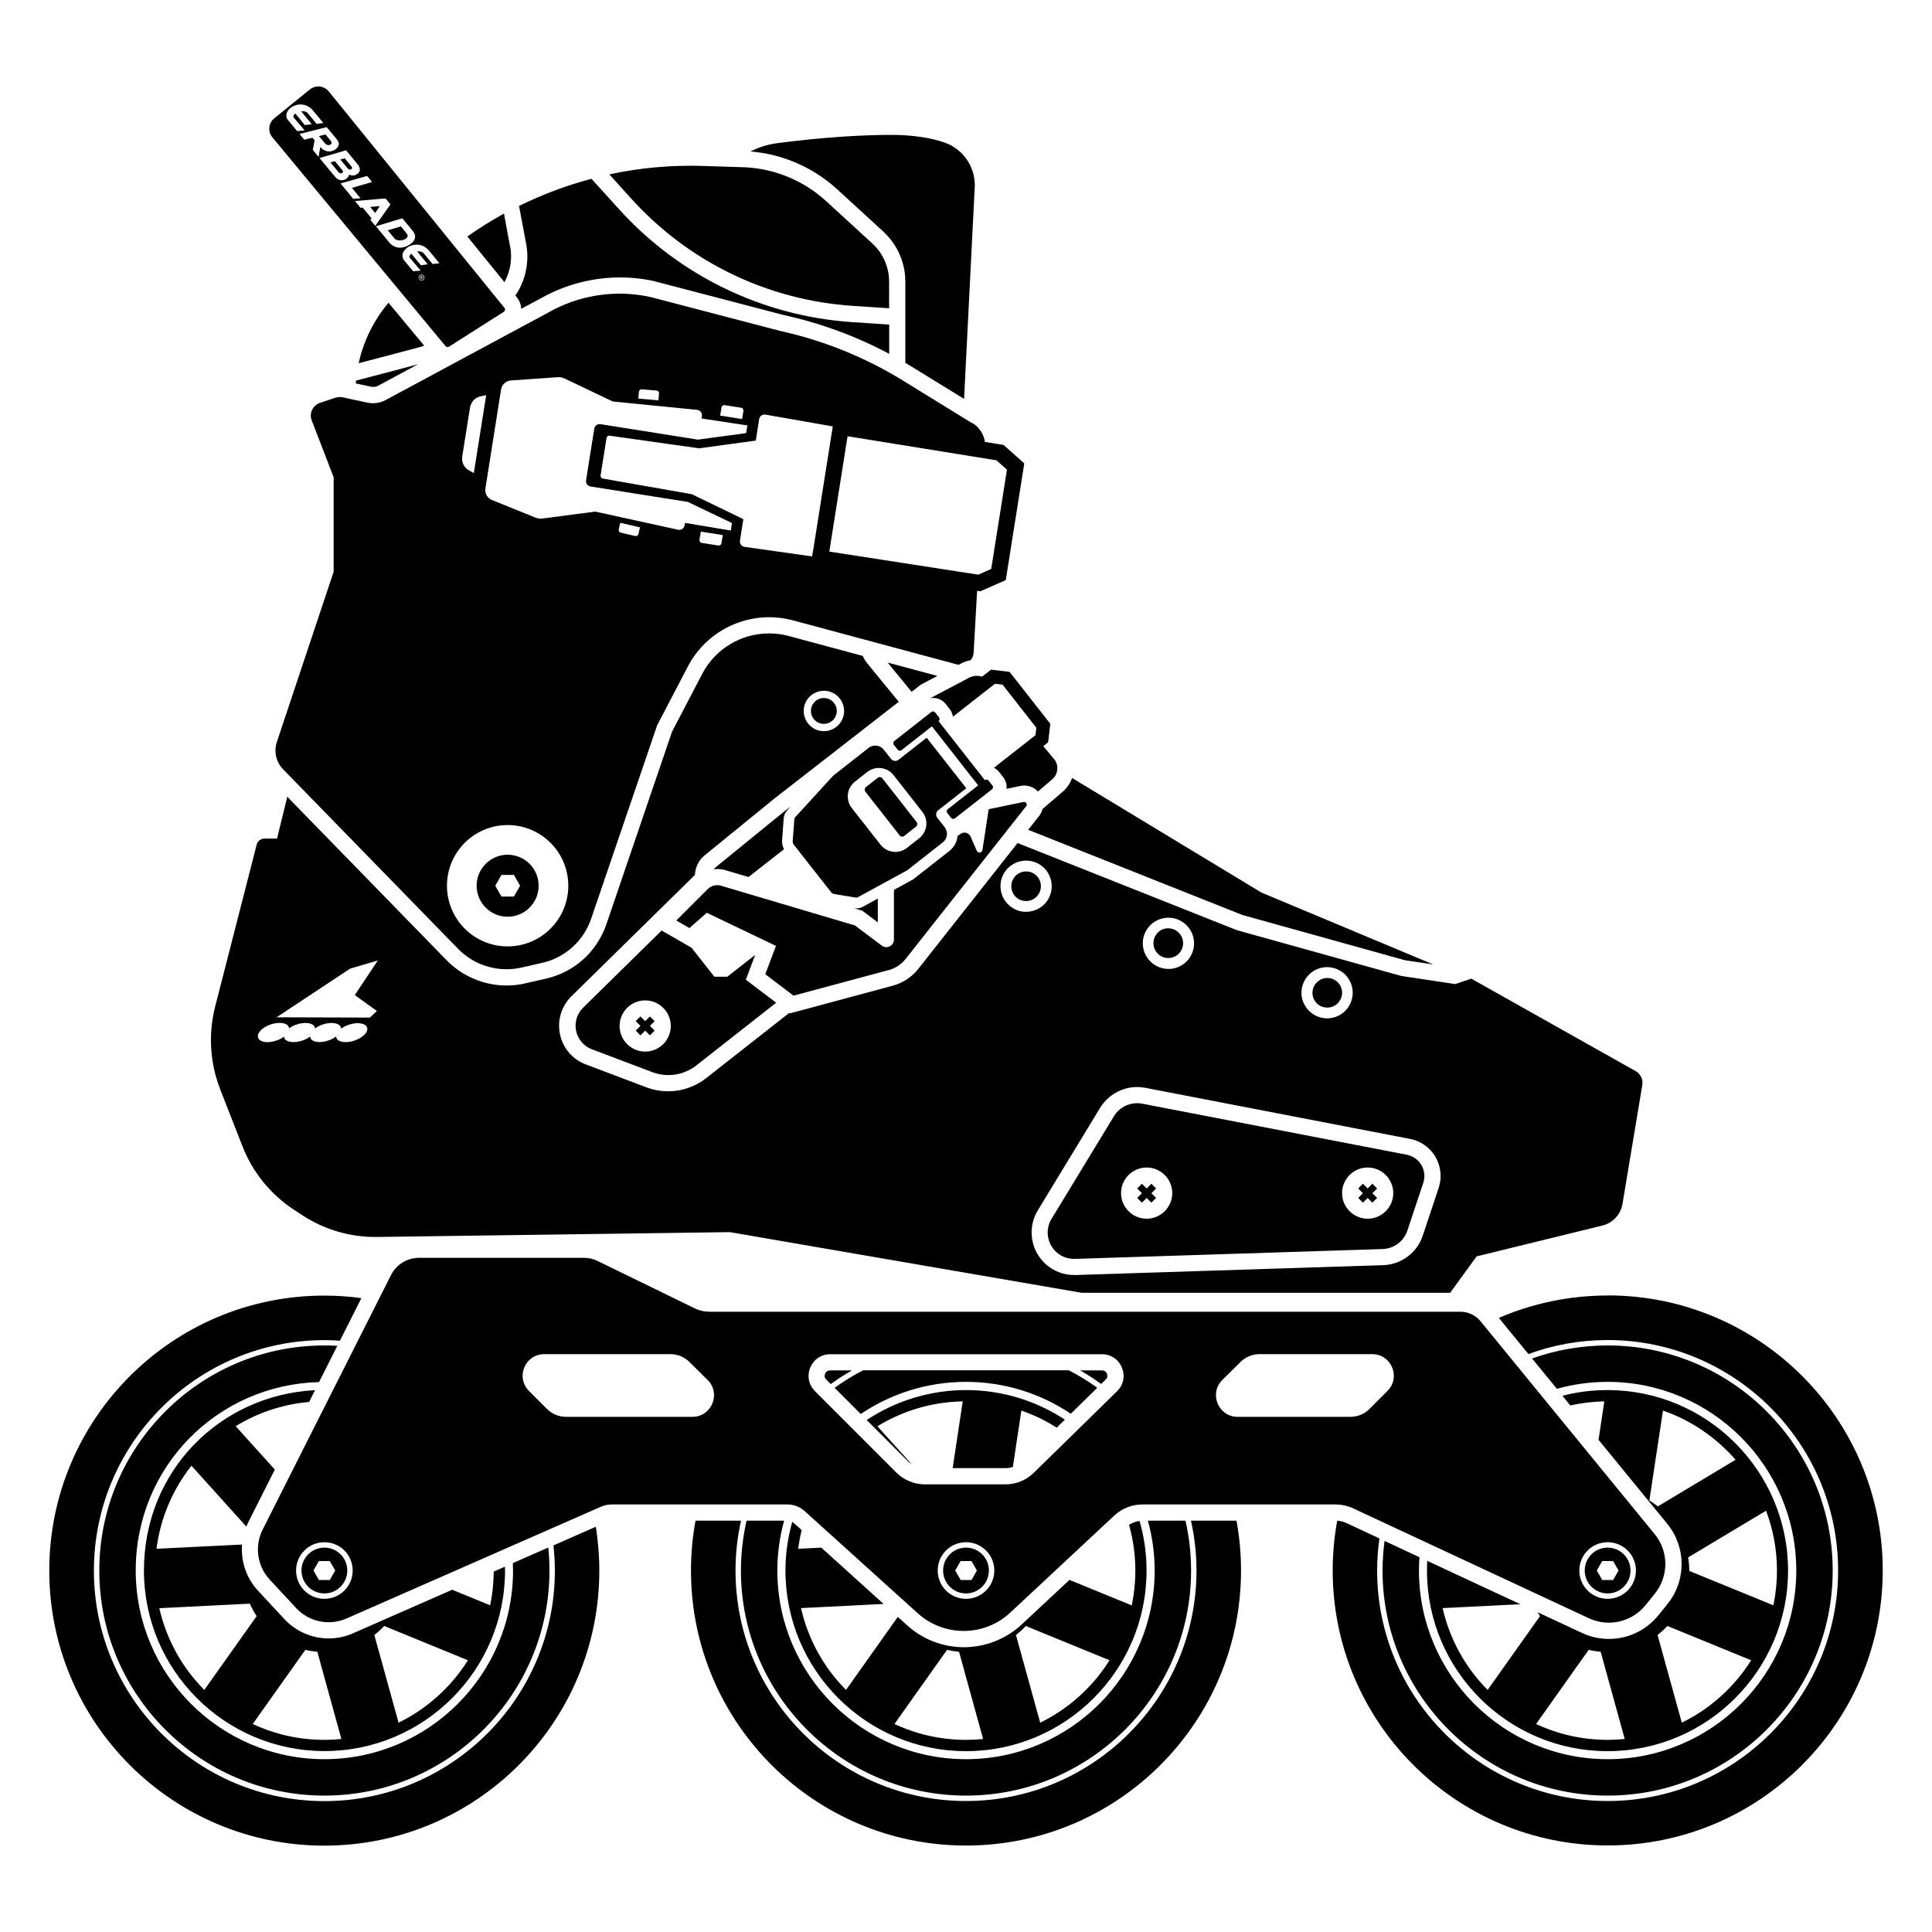
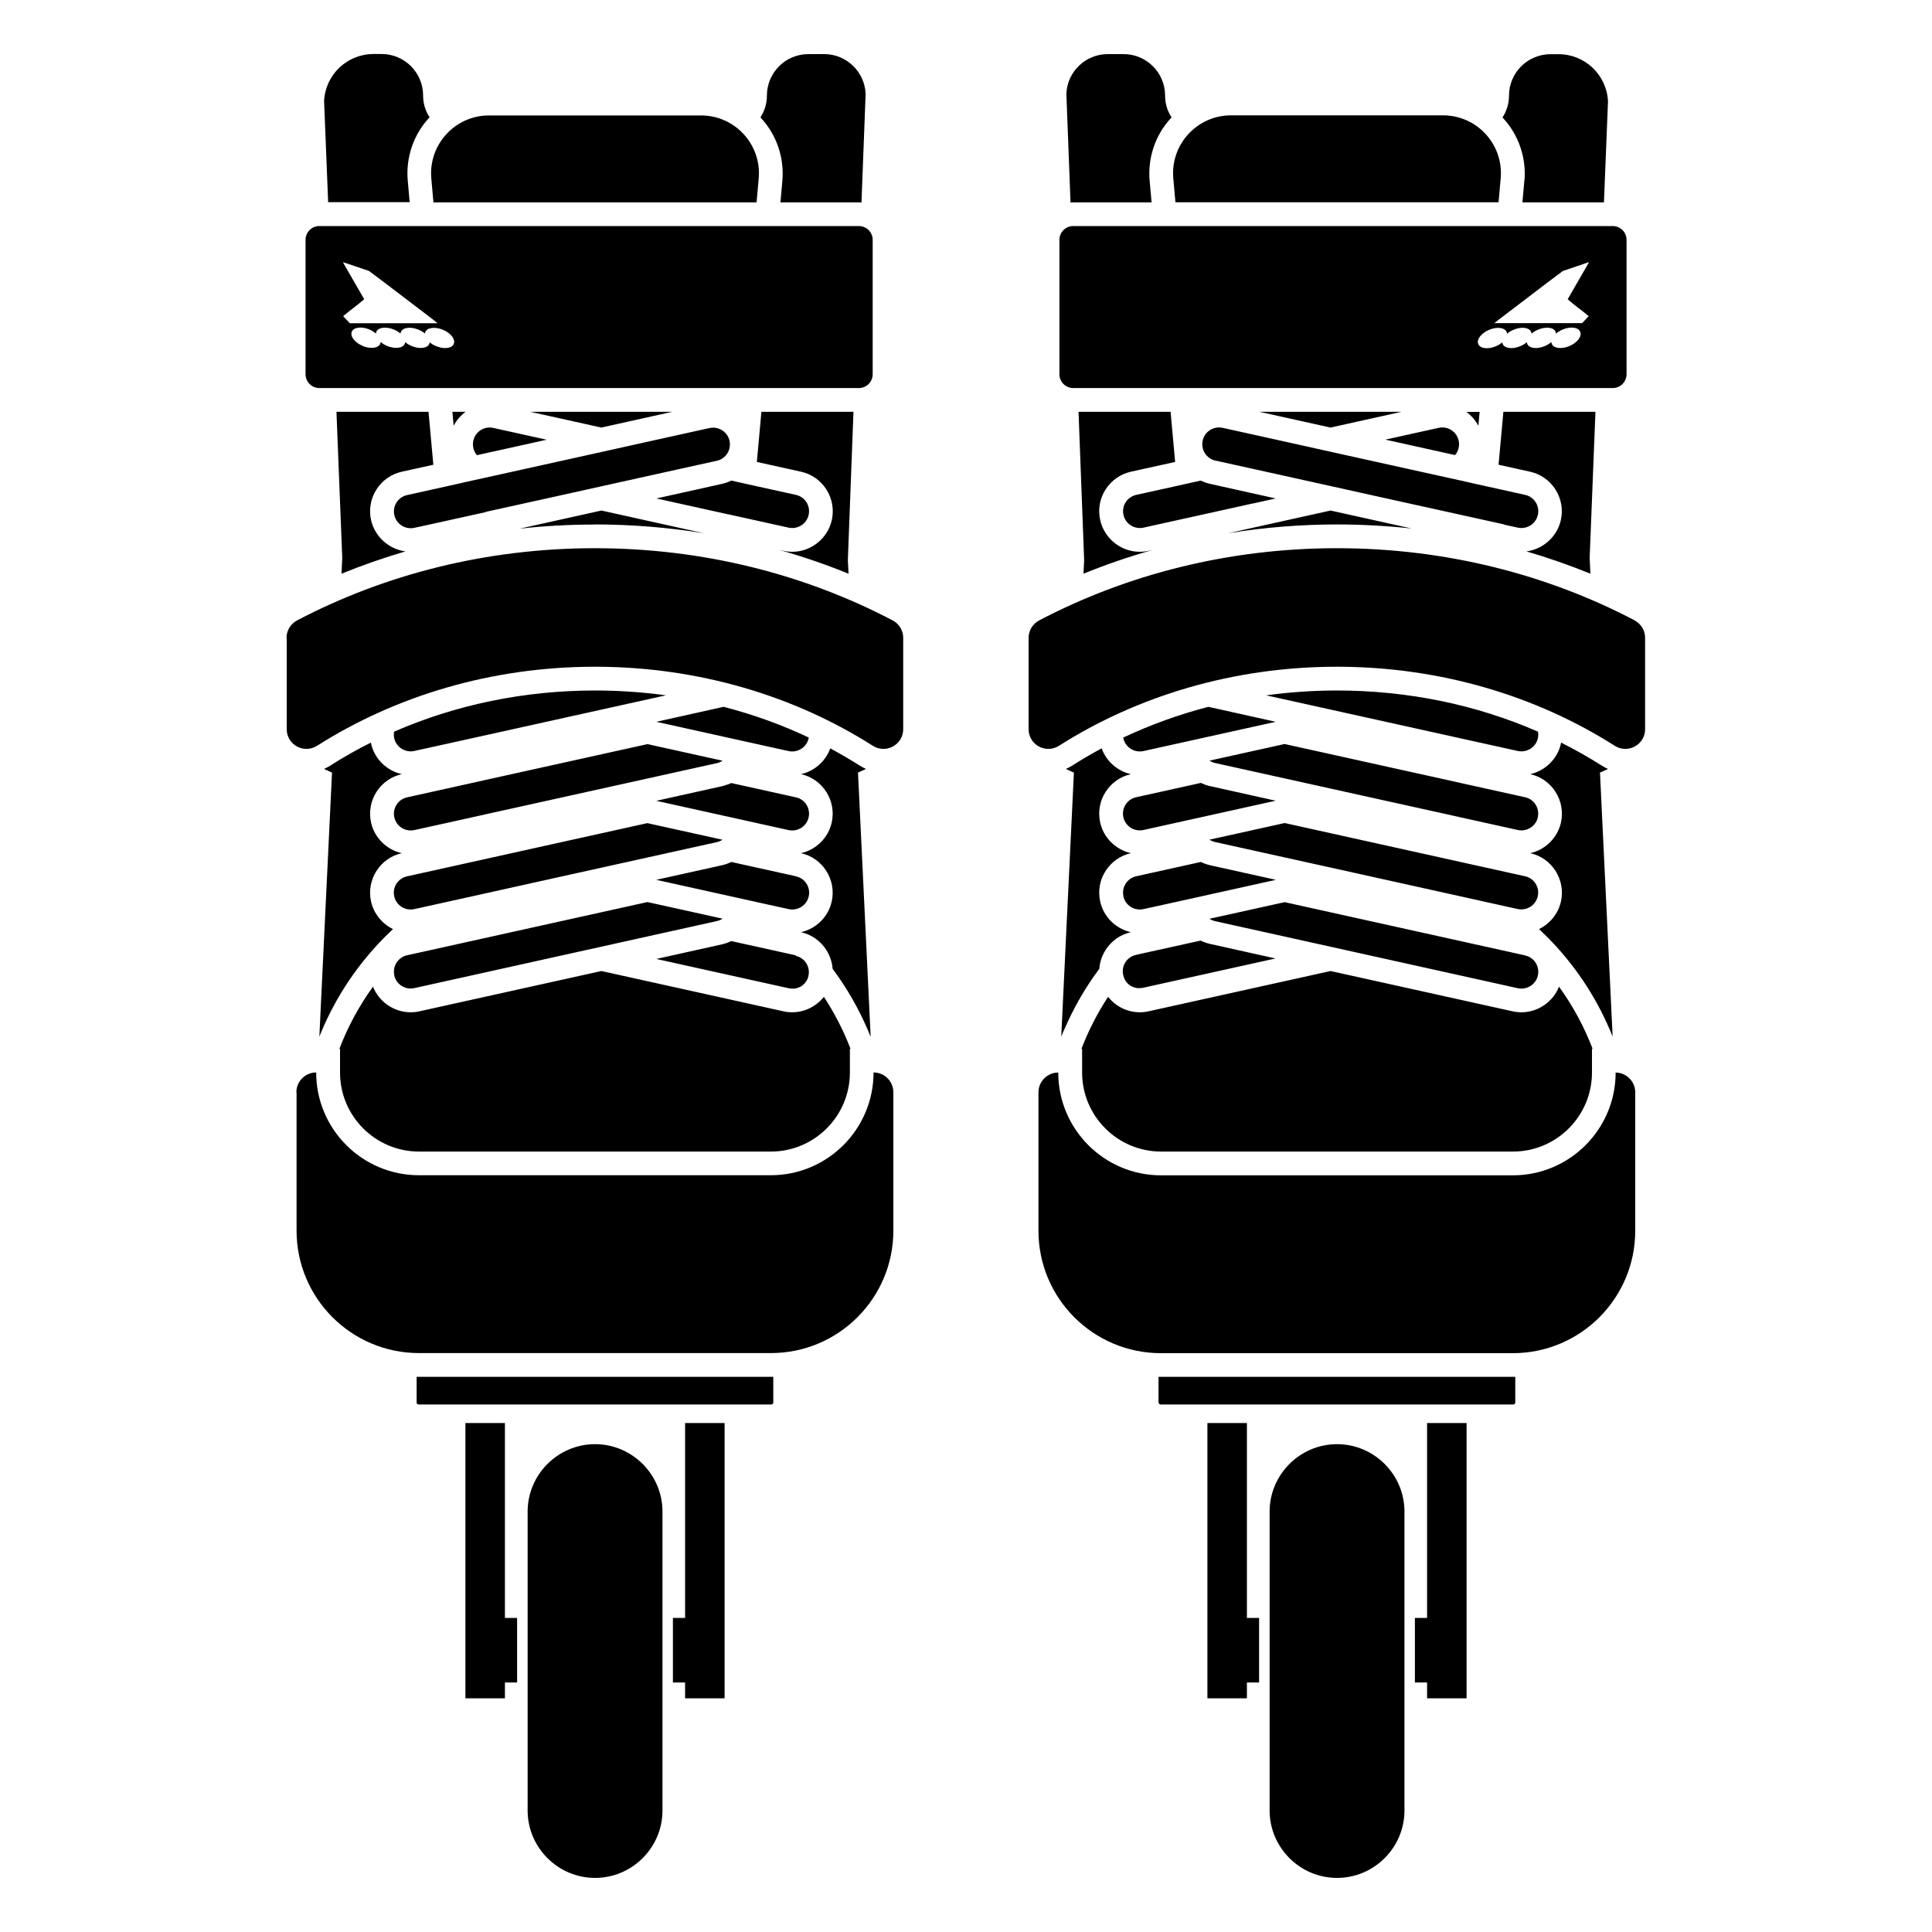
- <svg xmlns="http://www.w3.org/2000/svg" id="Capa_1" version="1.1" viewBox="0 0 200 200">
-   <path d="M81.17,157.42c-.45,1.65-.7,3.38-.7,5.16,0,10.77,8.76,19.53,19.53,19.53s19.53-8.76,19.53-19.53c0-1.79-.25-3.52-.7-5.16h3.89c.38,1.66.58,3.39.58,5.16,0,12.85-10.45,23.3-23.3,23.3s-23.3-10.45-23.3-23.3c0-1.77.21-3.5.58-5.16h3.89ZM91.45,23.99c1.44,1.32,2.27,3.2,2.27,5.16v8.41c.23.13.45.27.68.41l5.4,3.32,1.11-22.02c.04-2-1.19-3.8-3.06-4.49-1.61-.59-3.71-.78-4.96-.81-3.13-.05-7.66.22-12.49.86-.96.13-1.87.42-2.71.85,3.33.27,6.5,1.65,8.97,3.91l4.8,4.4ZM55.76,91.69c0,1.77-1.44,3.21-3.21,3.21s-3.21-1.44-3.21-3.21,1.44-3.21,3.21-3.21,3.21,1.44,3.21,3.21ZM53.84,91.69l-.64-1.12h-1.29l-.64,1.12.64,1.12h1.29l.64-1.12ZM57.29,159.97c.09.86.15,1.73.15,2.62,0,13.16-10.7,23.86-23.86,23.86s-23.86-10.7-23.86-23.86,10.7-23.86,23.86-23.86c.54,0,1.08.02,1.61.06l2.22-4.41c-1.26-.17-2.54-.26-3.84-.26-15.72,0-28.47,12.75-28.47,28.47s12.75,28.47,28.47,28.47,28.47-12.75,28.47-28.47c0-1.55-.13-3.06-.36-4.54l-4.39,1.93ZM108.86,126.17l6.46-10.63c.51-.84,1.42-1.34,2.38-1.34.18,0,.35.02.53.05l27.41,5.29c1.32.26,2.12,1.62,1.7,2.9l-1.65,4.95c-.37,1.11-1.39,1.87-2.56,1.91l-31.86,1.02s-.06,0-.09,0c-.67,0-1.31-.24-1.81-.69-.98-.87-1.2-2.33-.52-3.45ZM138.93,123.51c0,1.46,1.19,2.65,2.65,2.65s2.65-1.19,2.65-2.65-1.19-2.65-2.65-2.65-2.65,1.19-2.65,2.65ZM116.05,123.51c0,1.46,1.19,2.65,2.65,2.65s2.65-1.19,2.65-2.65-1.19-2.65-2.65-2.65-2.65,1.19-2.65,2.65ZM43.91,35.78l-3.69-4.44c-1.52,1.8-2.59,3.95-3.09,6.26,2.24-.58,4.91-1.29,6.4-1.69.13-.03.26-.08.38-.13ZM22.8,112.77c-1.07-2.73-1.25-5.72-.53-8.56l4.3-16.77c.09-.37.43-.63.81-.63h1.3l1.06-4.33,16.49,16.92c1.62,1.66,3.88,2.62,6.2,2.62.65,0,1.3-.07,1.93-.22l2.15-.49c2.95-.67,5.29-2.78,6.27-5.65l6.79-19.92,3.12-5.97c1.35-2.59,4.01-4.2,6.93-4.2.68,0,1.37.09,2.03.27l7.66,2.06c.12.27.27.52.46.76l3.27,3.99-12.92,10.05h-.01s-.01.02-.01.02l-7.16,5.83c-.61.5-.97,1.23-1,2.02l-12.78,12.56c-1.05,1.03-1.49,2.5-1.19,3.94.3,1.44,1.3,2.6,2.68,3.12l6.27,2.37c.72.27,1.48.41,2.25.41,1.42,0,2.81-.48,3.93-1.36l8.61-6.76.07.05.79-.21,9.85-2.65c1.03-.28,1.97-.89,2.63-1.73l10.29-13.04,22.7,9.02,17.02,4.74,5.58.84,1.67-.56,17.01,9.57c.51.29.79.87.69,1.45l-2.05,12.29c-.18,1.1-1,1.99-2.09,2.25l-13.01,3.19-2.74,3.77h-38.14l-36.42-6.28-36.52.5c-2.75.04-5.46-.75-7.76-2.26l-.84-.55c-2.42-1.59-4.29-3.88-5.34-6.58l-2.31-5.9ZM135.01,103.94c.46.94,1.4,1.48,2.38,1.48.39,0,.79-.09,1.16-.27,1.31-.64,1.86-2.24,1.21-3.55-.64-1.31-2.24-1.86-3.55-1.21-1.31.64-1.86,2.24-1.21,3.55ZM118.31,97.86c.06.71.39,1.35.93,1.81.48.41,1.08.63,1.71.63.07,0,.15,0,.22,0,1.46-.12,2.55-1.4,2.43-2.86-.12-1.46-1.41-2.55-2.86-2.43-.71.06-1.35.39-1.81.93-.46.54-.68,1.23-.62,1.93ZM113.89,114.67l-6.46,10.63c-1.1,1.82-.75,4.16.84,5.58.81.72,1.84,1.11,2.92,1.11.05,0,.09,0,.14,0l31.86-1.02c1.86-.06,3.51-1.29,4.09-3.05l1.65-4.95c.36-1.07.23-2.24-.33-3.21-.57-.97-1.53-1.65-2.63-1.86l-27.41-5.29c-.28-.05-.56-.08-.85-.08h0c-1.55,0-3.01.82-3.82,2.15ZM105.36,94.25c.28.1.57.14.86.14.4,0,.8-.09,1.17-.27.64-.31,1.11-.85,1.34-1.52.23-.67.18-1.39-.13-2.03-.31-.64-.85-1.11-1.52-1.34-1.38-.47-2.89.27-3.37,1.65-.47,1.38.27,2.89,1.65,3.37ZM84.61,75.58c1.09.37,2.28-.21,2.66-1.3.37-1.09-.21-2.28-1.3-2.66-1.09-.37-2.28.21-2.66,1.3-.37,1.09.21,2.28,1.3,2.66ZM28.64,105.31l9.65.03.73-.68-2.29-1.65,2.38-3.58-2.86.84-7.62,5.04ZM26.75,107.48c.2.44,1.07.54,1.94.21.28-.1.51-.23.71-.38,0,.06.02.12.04.17.21.43,1.08.53,1.94.21.28-.1.52-.24.72-.39,0,.06.02.12.04.17.2.44,1.08.54,1.94.21.28-.1.53-.24.72-.39,0,.06.01.13.04.19.2.44,1.07.53,1.94.21.87-.32,1.41-.93,1.2-1.37-.21-.44-1.07-.53-1.94-.22-.28.1-.53.24-.73.39,0-.07-.01-.13-.04-.19-.21-.44-1.08-.53-1.94-.22-.28.1-.52.24-.72.39,0-.06-.02-.12-.04-.17-.21-.44-1.07-.53-1.94-.22-.28.1-.51.23-.71.38,0-.06-.02-.11-.04-.17-.2-.44-1.07-.53-1.94-.21-.87.32-1.4.93-1.2,1.37ZM36.83,39.69l1.58.34c.08.02.16.02.23.02.17,0,.34-.04.49-.11l4.14-2.23c-1.67.45-4.35,1.15-6.42,1.69,0,.1-.01.19-.02.29ZM100.68,43.8c.7.43,1.16,1.15,1.28,1.95l1.45.23.48.08.37.33,1.09.97.68.61-.14.9-.79,4.99-.05.3-.79,4.99-.14.9-.84.37-1.34.59-.45.2-.34-.05-.36,6.41c-.02.29-.13.56-.3.77-.34.06-.67.17-.97.33l-.29.15s-.09-.02-.13-.03l-17.01-4.57c-4.3-1.15-8.82.83-10.88,4.77l-3.18,6.09-6.84,20.04c-.78,2.29-2.69,4.01-5.05,4.55l-2.15.49c-2.37.54-4.86-.19-6.56-1.93l-18.11-18.58c-.74-.75-.99-1.85-.66-2.84l5.88-17.63v-9.77l-2.27-5.89c-.29-.74.11-1.57.86-1.82l1.6-.53c.24-.08.49-.09.73-.04l2.57.55c.62.13,1.28.05,1.84-.24l17.53-9.43c3.07-1.56,6.59-2,9.95-1.26l13.38,3.5c4.51.99,8.82,2.73,12.75,5.15l7.16,4.41ZM74.55,43.02l2.27.36.14-.85c.02-.15-.08-.3-.23-.32l-1.72-.27c-.15-.02-.3.08-.32.23l-.14.85ZM66.07,41.26l2.09.18.06-.71c.01-.15-.1-.29-.25-.3l-1.53-.13c-.15-.01-.29.1-.3.25l-.06.71ZM48.56,48.7l.49.27,1.28-8.06-.55.11c-.58.11-1.02.57-1.12,1.15l-.81,5.09c-.09.58.19,1.16.71,1.44ZM58.83,91.69c0-3.47-2.81-6.28-6.28-6.28s-6.28,2.81-6.28,6.28,2.81,6.28,6.28,6.28,6.28-2.81,6.28-6.28ZM66.25,54.59l-2.04-.47-.16.69c-.03.15.06.3.21.33l1.5.35c.15.03.3-.06.33-.21l.16-.69ZM74.82,55.39l-2.27-.36-.14.85c-.02.15.08.3.23.32l1.72.27c.15.02.3-.08.32-.23l.14-.85ZM75.76,54.14l-4.55-2.18-10.08-1.6c-.3-.05-.51-.33-.46-.64l.85-5.35c.05-.3.33-.51.64-.46l10.08,1.6,5-.67.13-.8-4.75-.72.04-.25c.05-.31-.17-.6-.48-.64l-8.75-.87-4.93-2.35c-.26-.14-.55-.19-.84-.16l-4.83.34c-.49.06-.88.44-.96.93l-1.62,10.24c-.08.49.18.97.63,1.18l4.49,1.82c.26.12.56.16.84.11l5.41-.71,8.59,1.88c.31.06.61-.15.66-.46l.04-.25,4.74.79.13-.8ZM84.2,56.84l1.89-11.95.12-.75-6.97-1.22c-.31-.05-.6.15-.65.46l-.35,2.23-5.87.8-9.27-1.31c-.15-.02-.29.08-.31.23l-.62,3.89c-.02.15.08.29.23.32l9.22,1.62,5.33,2.58-.35,2.23c-.05.31.16.6.47.64l7,.99.12-.75ZM87.74,45.15l-1.89,11.95,15.42,2.39,1.34-.59.79-4.99.05-.3.79-4.99-1.09-.97-15.41-2.49ZM164.05,162.58c0-1.31,1.06-2.37,2.37-2.37s2.37,1.06,2.37,2.37-1.06,2.37-2.37,2.37-2.37-1.06-2.37-2.37ZM165.3,162.58l.56.98h1.13l.56-.98-.56-.98h-1.13l-.56.98ZM88.36,31.67l3.68.24v-2.77c0-1.49-.63-2.91-1.72-3.92l-4.8-4.4c-2.28-2.09-5.21-3.32-8.29-3.5l-4.45-.14c-3.28-.11-6.54.19-9.7.87.7.77,1.44,1.59,2.2,2.44,5.98,6.63,14.17,10.6,23.08,11.18ZM67.28,105.22l-.49.49-.49-.49-.49.49.49.49-.49.49.49.49.49-.49.49.49.49-.49-.49-.49.49-.49-.49-.49ZM34.92,139.32c-.44-.03-.89-.04-1.34-.04-12.85,0-23.3,10.45-23.3,23.3s10.45,23.3,23.3,23.3,23.3-10.45,23.3-23.3c0-.8-.04-1.6-.12-2.38l-3.67,1.61c0,.25.02.51.02.77,0,10.77-8.76,19.53-19.53,19.53s-19.53-8.76-19.53-19.53,8.46-19.22,18.98-19.51l1.89-3.75ZM77.65,100.25l-.44,1.17,1,.76,2.14,1.62-8.26,6.49c-1.29,1.01-3.02,1.28-4.55.7l-6.27-2.37c-1.78-.67-2.26-2.96-.91-4.3l8.13-7.99.7.4,1.36.78,1.04.6h0s2.36,3,2.36,3h1.34s2.89-2.26,2.89-2.26l-.53,1.39ZM69.44,106.21c0-1.46-1.19-2.65-2.65-2.65s-2.65,1.19-2.65,2.65,1.19,2.65,2.65,2.65,2.65-1.19,2.65-2.65ZM91.99,100.43c.69-.19,1.31-.59,1.75-1.15l12.49-15.82c.16-.2-.02-.5-.28-.44l-3.6.75-.65,4.23c-.05.3-.45.35-.58.08l-.64-1.47c-.18-.41-.7-.55-1.06-.28l-.3.22s0,.04,0,.05c-.07.59-.37,1.12-.84,1.49l-3.68,2.89-.07.06-.08.04-1.89,1.03c-.01.08-.02.16-.02.24v4.91c0,.65-.74,1.02-1.26.63l-2.78-2.09-13.86-4.11c-.49-.15-1.02-.01-1.38.35l-3.25,3.25,1.36.78,1.8-1.58,7.16,3.43-1.11,2.93,2.93,2.22,9.85-2.65ZM104.51,69.55l-.57-.07-.78-.09-.57-.07-.45.36-.48.37c-.43-.14-.91-.12-1.34.11l-4.02,2.12c.1-.02.19-.03.29-.03h0c.52,0,1,.23,1.32.64l.4.51c.18.23.29.5.34.79l4.35-3.41.78.09,3.5,4.46-.09.78-4.3,3.37c.21.11.41.26.56.46l.4.51c.28.36.39.79.35,1.21l1.43-.3c.13-.03.27-.04.4-.04.55,0,1.06.23,1.42.62l1.48-1.27c.57-.49.69-1.31.3-1.95l-1.23-1.48.05-.04.45-.36.07-.57.09-.78.07-.57-.36-.45-3.5-4.46-.36-.45ZM107.55,84.49l-1.11,1.41,22.15,8.81,16.84,4.69,2.94.44-17.8-7.45-19.3-11.68c-.1-.06-.19-.12-.29-.18-.18.53-.5,1.03-.96,1.42l-2.1,1.8c-.07.27-.19.52-.37.75ZM123.29,157.42c.37,1.66.57,3.39.57,5.16,0,13.16-10.7,23.86-23.86,23.86s-23.86-10.7-23.86-23.86c0-1.77.2-3.5.57-5.16h-4.71c-.31,1.67-.47,3.4-.47,5.16,0,15.72,12.75,28.47,28.47,28.47s28.47-12.75,28.47-28.47c0-1.76-.16-3.49-.47-5.16h-4.71ZM95.45,70.81l1.59-.84-5.15-1.38,2.48,3.03.83-.65.12-.09.13-.07ZM166.42,134.11c-4,0-7.81.83-11.26,2.32l3.06,3.74c2.56-.94,5.32-1.45,8.2-1.45,13.16,0,23.86,10.7,23.86,23.86s-10.7,23.86-23.86,23.86-23.86-10.7-23.86-23.86c0-1.13.08-2.23.24-3.32l-3.4-1.59c-.3-.14-.64-.22-.97-.25-.31,1.67-.47,3.39-.47,5.15,0,15.72,12.75,28.47,28.47,28.47s28.47-12.75,28.47-28.47-12.75-28.47-28.47-28.47ZM82.99,158.39c-.16.64-.28,1.28-.36,1.94l2.39-.12,6.45,5.83-8.55.43c.74,3.26,2.38,6.18,4.66,8.47l5.36-7.56.98.88c1.61,1.46,3.7,2.26,5.87,2.26s4.35-.84,5.97-2.35l4.95-4.62,6.45,2.64c.24-1.16.37-2.36.37-3.6,0-1.64-.23-3.23-.65-4.74.33-.21.7-.35,1.09-.4.47,1.63.72,3.36.72,5.14,0,10.31-8.38,18.69-18.69,18.69s-18.69-8.38-18.69-18.69c0-1.75.25-3.43.7-5.04.07.04.14.08.2.14l.79.71ZM105.17,169.25l2.51,9.08c2.95-1.44,5.44-3.69,7.18-6.46l-8.67-3.55c-.31.34-.65.64-1.01.93ZM92.6,178.47c2.25,1.05,4.76,1.64,7.4,1.64.6,0,1.19-.03,1.77-.09l-2.49-9.03c-.42-.04-.84-.1-1.24-.2l-5.44,7.67ZM74.01,89.85s-.09.08-.12.13c.12-.01.25-.02.37-.02.3,0,.59.04.87.13l2.36.7,3.67-2.88c-.15-.28-.22-.59-.2-.92l.17-2.27c.02-.31.15-.61.36-.84l.37-.4-.7.54-7.16,5.83ZM88.43,94.02h-.03s.58.17.58.17l.29.09.24.18,1.36,1.02v-2.46l-1.55.85c-.2.11-.44.17-.67.17-.08,0-.15,0-.23-.02ZM157.4,166.07l-8.06.4c.74,3.26,2.38,6.18,4.66,8.47l5.42-7.64c-.09-.13-.16-.27-.24-.4l4.61,2.15c.87.41,1.81.61,2.77.61,1.99,0,3.85-.89,5.11-2.44l.96-1.19c1.94-2.4,1.93-5.88-.03-8.28l-7.12-8.7.6-3.98c-1.21.02-2.38.17-3.52.42l-.82-1c1.49-.39,3.06-.59,4.67-.59,10.31,0,18.69,8.38,18.69,18.69s-8.38,18.69-18.69,18.69-18.69-8.38-18.69-18.69c0-.34.01-.67.03-1.01l9.64,4.49ZM182.82,156.39l-8.06,4.83c.07.44.11.9.11,1.36,0,.01,0,.02,0,.04l8.71,3.56c.24-1.16.37-2.36.37-3.6,0-2.18-.4-4.27-1.13-6.19ZM179.67,151.12c-2-2.3-4.58-4.08-7.52-5.1l-1.41,9.31c.31.18.6.39.88.61l8.04-4.82ZM171.59,169.25l2.51,9.08c2.95-1.44,5.44-3.69,7.18-6.46l-8.67-3.55c-.31.34-.65.64-1.01.93ZM159.02,178.47c2.25,1.05,4.76,1.64,7.4,1.64.6,0,1.19-.03,1.77-.09l-2.49-9.03c-.42-.04-.84-.1-1.24-.2l-5.44,7.67ZM28.2,14.22c-.5-.6-.41-1.49.2-1.98l3.68-2.98c.6-.48,1.48-.39,1.96.21l18.18,22.4c.11.13.07.32-.07.41l-5.67,3.61c-.12.08-.28.05-.36-.06L28.2,14.22ZM43.87,28.54h0c-.11-.13-.3-.15-.43-.04-.13.11-.15.3-.04.43.11.13.3.15.43.04.13-.11.15-.3.04-.43ZM42.1,25.68c-.71.59-.37,1.14-.28,1.25l.95,1.15.78-.07-1.1-1.29c-.13-.15-.05-.32.13-.46l.99,1.2.71-.1-1.1-1.33c.27-.03.53.01.69.2l.91,1.1.71-.08-1.08-1.3c-.72-.87-1.79-.7-2.32-.27ZM41.64,22.6l-2.73.82,1.38,1.67c.73.88,1.77.54,2.3.1.45-.37.52-.82.12-1.31l-1.07-1.29ZM39.94,20.54l-3.19.27.58.71.21-.04.92,1.12-.11.17.5.61,1.57-2.22-.5-.6ZM38.01,18.21l-2.76.78,1.32,1.6.75-.07-.89-1.07,2.09-.61-.52-.63ZM35.82,15.56l-2.74.8,1.58,1.91c.53.64,1.09.32,1.21.22.12-.1.27-.26.25-.42.1.04.5.25.92-.1.42-.35.11-.81-.04-.99l-1.17-1.42ZM33.81,13.16l-2.8.71.49.59.85-.2.22.26-.19.99.6.73.18-1.03c.55.66,1.26.51,1.61.22.43-.36.38-.68.03-1.09l-.99-1.19ZM29.81,12.42l.95,1.15.78-.07-1.1-1.29c-.13-.15-.05-.32.13-.46l.99,1.2.71-.1-1.1-1.33c.27-.03.53.01.69.2l.91,1.1.71-.08-1.08-1.3c-.72-.87-1.79-.7-2.32-.27-.71.59-.37,1.14-.28,1.25ZM86,143.28c.7-.51,1.44-.99,2.2-1.42h-2.27c-.32,0-.46.22-.52.34-.05.13-.11.38.12.61l.47.47ZM136.9,104.22c.39.13.8.11,1.17-.07.37-.18.64-.49.78-.88.13-.39.11-.8-.07-1.17-.18-.37-.49-.64-.88-.78-.16-.06-.33-.08-.5-.08-.23,0-.46.05-.67.16-.37.18-.64.49-.78.88-.13.39-.11.8.07,1.17.18.37.49.64.88.78ZM102.37,162.58c0,1.31-1.06,2.37-2.37,2.37s-2.37-1.06-2.37-2.37,1.06-2.37,2.37-2.37,2.37,1.06,2.37,2.37ZM101.13,162.58l-.56-.98h-1.13l-.56.98.56.98h1.13l.56-.98ZM89.1,146.38c3.11-2.1,6.87-3.33,10.9-3.33s7.74,1.22,10.85,3.3l2.74-2.69c-.93-.67-1.92-1.28-2.95-1.81h-21.28c-1.04.53-2.03,1.14-2.96,1.82l2.71,2.71ZM34.26,14.93c.1-.09.09-.22,0-.33l-.56-.68-.68.17.59.71c.25.3.5.25.65.12ZM121.07,99.17c.84-.07,1.47-.81,1.4-1.66-.07-.8-.74-1.41-1.53-1.41-.04,0-.08,0-.13,0-.41.03-.78.22-1.04.54-.27.31-.39.71-.36,1.12s.22.78.54,1.05c.31.27.71.39,1.12.36ZM53.52,30.81c.27.33.42.74.43,1.16l2.69-1.44h.02s.02-.02.02-.02c2.31-1.17,4.91-1.79,7.5-1.79,1.2,0,2.4.13,3.57.39h.03s.03.02.03.02l13.35,3.49c3.81.84,7.46,2.18,10.89,4.01v-3.03l-3.79-.25c-9.29-.61-17.98-4.82-24.21-11.73-.99-1.1-1.95-2.16-2.82-3.11-2.59.68-5.1,1.63-7.5,2.81l.74,3.93c.35,1.89-.07,3.81-1.12,5.34l.18.22ZM118.21,124.5l.49-.49.49.49.49-.49-.49-.49.49-.49-.49-.49-.49.49-.49-.49-.49.49.49.49-.49.49.49.49ZM89.71,146.99l4.25,4.25c.13.13.27.24.42.34l-3.55-3.93c2.58-1.59,5.6-2.52,8.83-2.58l-1.04,6.91h5.46c.26,0,.52-.04.77-.12l.88-5.84c1.29.45,2.52,1.04,3.66,1.77l.85-.83c-2.94-1.93-6.46-3.06-10.23-3.06s-7.34,1.14-10.29,3.1ZM141.09,124.5l.49-.49.49.49.49-.49-.49-.49.49-.49-.49-.49-.49.49-.49-.49-.49.49.49.49-.49.49.49.49ZM114.46,142.82c.23-.23.18-.48.13-.61-.05-.13-.19-.35-.52-.35h-2.26c.75.43,1.48.9,2.18,1.41l.46-.45ZM105.72,93.19c.39.13.8.11,1.17-.07.37-.18.64-.49.78-.88h0c.13-.39.11-.8-.07-1.17s-.49-.64-.88-.78c-.16-.06-.33-.08-.5-.08-.64,0-1.24.4-1.45,1.04-.27.8.16,1.68.96,1.95ZM31.98,145.13c-2.76.25-5.34,1.13-7.58,2.51l4.05,4.49-2.75,5.46c-.07.14-.14.29-.2.44l-5.68-6.3c-1.92,2.43-3.21,5.38-3.62,8.6l8.86-.44c-.14,1.72.43,3.46,1.64,4.77l2.74,2.95c1.18,1.27,2.85,2,4.59,2,.87,0,1.72-.18,2.51-.53l10.27-4.51,3.93,1.61c.24-1.13.36-2.3.37-3.49l1.16-.51c0,.13.01.27.01.4,0,10.31-8.38,18.69-18.69,18.69s-18.69-8.38-18.69-18.69,7.86-18.16,17.71-18.67l-.61,1.22ZM38.75,169.25l2.51,9.08c2.95-1.44,5.44-3.69,7.18-6.46l-8.67-3.55c-.31.34-.65.64-1.01.93ZM26.17,178.47c2.25,1.05,4.76,1.64,7.4,1.64.6,0,1.19-.03,1.77-.09l-2.49-9.03c-.42-.04-.84-.1-1.24-.2l-5.44,7.67ZM16.49,166.47c.74,3.26,2.38,6.18,4.66,8.47l5.42-7.64c-.27-.41-.51-.84-.71-1.29l-9.37.47ZM43.83,28.57c.09.1.07.26-.04.36-.11.09-.27.08-.36-.02-.09-.1-.07-.26.04-.36.11-.09.27-.08.36.02h0ZM43.8,28.71s-.01-.06-.05-.1c-.03-.03-.05-.05-.07-.07l-.26.22.03.04.11-.09.02.03s.03.06,0,.09c-.03.03-.05.06-.05.07l.04.04s.02-.03.05-.07c.03-.04.04-.07.03-.1h0s.07.03.11,0c.03-.02.04-.04.03-.07ZM143.33,159.51c-.13,1.01-.21,2.03-.21,3.07,0,12.85,10.45,23.3,23.3,23.3s23.3-10.45,23.3-23.3-10.45-23.3-23.3-23.3c-2.74,0-5.38.48-7.82,1.35l2.57,3.14c1.67-.47,3.43-.72,5.25-.72,10.77,0,19.53,8.76,19.53,19.53s-8.76,19.53-19.53,19.53-19.53-8.76-19.53-19.53c0-.47.02-.93.05-1.38l-3.62-1.69ZM81.52,155.74h-18.19c-.39,0-.77.08-1.13.24l-26.34,11.57c-1.79.78-3.87.35-5.2-1.08l-2.74-2.95c-1.3-1.4-1.59-3.47-.73-5.18l13.29-26.35c.55-1.09,1.67-1.78,2.9-1.78h17.11c.47,0,.93.11,1.34.31l10.09,4.92c.47.23.98.35,1.51.35h77.75c.81,0,1.57.36,2.08.98l18.03,22.04c1.47,1.79,1.47,4.36.02,6.16l-.96,1.19c-1.41,1.75-3.83,2.31-5.87,1.36l-24.39-11.37c-.59-.27-1.22-.41-1.87-.41h-19.94c-1.09,0-2.13.41-2.93,1.15l-10.76,10.04c-2.69,2.51-6.85,2.54-9.58.08l-11.71-10.58c-.49-.45-1.14-.69-1.8-.69ZM163.49,162.58c0,1.62,1.31,2.93,2.93,2.93s2.93-1.31,2.93-2.93-1.31-2.93-2.93-2.93-2.93,1.31-2.93,2.93ZM128.11,146.67h11.69c.74,0,1.45-.29,1.97-.82l1.86-1.86c1.41-1.41.41-3.81-1.58-3.81h-11.67c-.73,0-1.44.29-1.96.81l-1.88,1.86c-1.42,1.4-.42,3.82,1.57,3.82ZM102.93,162.58c0-1.62-1.31-2.93-2.93-2.93s-2.93,1.31-2.93,2.93,1.31,2.93,2.93,2.93,2.93-1.31,2.93-2.93ZM84.35,144l8.43,8.43c.79.79,1.85,1.23,2.96,1.23h8.35c1.1,0,2.15-.43,2.93-1.2l8.62-8.44c1.43-1.4.44-3.83-1.56-3.83h-28.14c-1.99,0-2.99,2.4-1.58,3.81ZM36.51,162.58c0-1.62-1.31-2.93-2.93-2.93s-2.93,1.31-2.93,2.93,1.31,2.93,2.93,2.93,2.93-1.31,2.93-2.93ZM73.25,142.85l-1.88-1.86c-.52-.52-1.23-.81-1.96-.81h-13.07c-1.99,0-2.99,2.4-1.58,3.81l1.86,1.86c.52.52,1.23.82,1.97.82h13.09c1.99,0,2.99-2.42,1.57-3.82ZM43.69,28.6l-.09.07.03.03s.07.05.1.03c.02-.02.03-.05,0-.1-.01-.01-.02-.02-.03-.03ZM52.81,25.55l-.64-3.44c-1.3.72-2.57,1.51-3.79,2.37l3.84,4.73c.6-1.1.83-2.39.6-3.66ZM39.33,21.33l-1.01.09.52.63.48-.72ZM35.95,162.58c0,1.31-1.06,2.37-2.37,2.37s-2.37-1.06-2.37-2.37,1.06-2.37,2.37-2.37,2.37,1.06,2.37,2.37ZM34.7,162.58l-.56-.98h-1.13l-.56.98.56.98h1.13l.56-.98ZM36.37,17.51c.1-.08.1-.17.02-.27l-.7-.85-.46.12.77.93c.09.11.28.16.38.07ZM40.82,24.68c.17.21.8.35,1.24-.01.21-.17.16-.35.03-.51l-.59-.72-1.36.4.69.84ZM35.05,17.83c.09.11.28.15.38.07.1-.08.1-.17.02-.27l-.78-.94-.46.12.84,1.02ZM84.85,74.86c.7.24,1.46-.13,1.7-.83.24-.7-.13-1.46-.83-1.7s-1.46.13-1.7.83.13,1.46.83,1.7ZM97.79,85.63c.38.49.3,1.19-.19,1.57l-3.68,2.89-5.13,2.8c-.05.03-.12.04-.18.03l-2.24-.37c-.14-.02-.26-.1-.35-.21l-3.84-4.89c-.09-.11-.13-.25-.12-.39l.17-2.27c0-.06.03-.12.07-.17l3.94-4.31,3.68-2.89c.49-.38,1.19-.3,1.57.19l.75.95c.19.24.54.28.78.09l2.91-2.28,4.1,5.23-2.91,2.28c-.24.19-.28.54-.09.78l.75.95ZM95.48,84.04l-2.97-3.79c-.67-.85-1.89-1-2.74-.33l-1.26.99c-.85.67-1,1.89-.33,2.74l2.97,3.79c.67.85,1.89,1,2.74.33l1.26-.99c.85-.67,1-1.89.33-2.74ZM94.89,85.1l-3.55-4.53c-.11-.14-.32-.17-.47-.06l-1.23.97c-.14.11-.17.32-.06.47l3.55,4.53c.11.14.32.17.47.06l1.23-.97c.14-.11.17-.32.06-.47ZM102.74,81.32l-.4-.51c-.1-.12-.27-.14-.39-.05h0l-4.79-6.11h0c.12-.1.14-.27.05-.39l-.4-.51c-.1-.12-.27-.14-.39-.05l-3.84,3.01c-.12.1-.14.27-.05.39l.4.51c.1.12.27.14.39.05l3.15-2.47,4.79,6.11-3.15,2.47c-.12.1-.14.27-.05.39l.4.51c.1.12.27.14.39.05l3.84-3.01c.12-.1.14-.27.05-.39Z" />
+ <svg xmlns="http://www.w3.org/2000/svg" id="Capa_1" data-name="Capa 1" viewBox="0 0 200 200">
+   <path d="M78.32,20.95h-33.45l-.22-2.46c-.32-3.51,2.45-6.54,5.97-6.54h21.95c3.53,0,6.29,3.03,5.97,6.54l-.22,2.46ZM44.38,12.24s.06-.06.09-.1c-.43-.65-.67-1.42-.67-2.25,0-2.37-1.92-4.3-4.3-4.3h-.83c-2.74,0-5,2.15-5.12,4.89l.42,10.45h8.44l-.2-2.24c-.21-2.36.58-4.72,2.18-6.46ZM52.27,147.31h-4.09v28.5h4.09v-1.64h1.26v-6.68h-1.26v-20.19ZM54.62,156.48v30.94c0,3.84,3.14,6.98,6.98,6.98s6.98-3.14,6.98-6.98v-30.94c0-3.84-3.14-6.98-6.98-6.98s-6.98,3.14-6.98,6.98ZM50.28,52.99l6.3-1.39,5.68-1.26,8.04-1.78,3.9-.86c.39-.08.71-.29.95-.57.34-.4.49-.95.37-1.5-.18-.82-.92-1.37-1.72-1.36-.12,0-.23.02-.35.04l-5.52,1.22-5.67,1.26-8.04,1.78-5.39,1.19-.89.2-.43.1-5.37,1.19c-.94.21-1.53,1.14-1.32,2.07.18.81.9,1.36,1.7,1.36.12,0,.25-.01.38-.04l1.42-.31,5.98-1.32ZM89.18,20.96l.43-11.26c-.11-2.29-2-4.1-4.29-4.1h-1.63c-2.37,0-4.3,1.92-4.3,4.3,0,.83-.25,1.6-.67,2.25.03.03.06.06.09.1,1.6,1.75,2.39,4.11,2.18,6.46l-.2,2.24h8.12c.09,0,.18,0,.27.01ZM70.92,167.49h-1.26v6.68h1.26v1.64h4.09v-28.5h-4.09v20.19ZM48.2,42.63h-1.37l.13,1.44c.3-.57.72-1.06,1.24-1.44ZM61.59,54.29c3.79,0,7.57.31,11.27.91l-10.6-2.35-8.48,1.88c2.58-.29,5.19-.43,7.81-.43ZM34.83,42.63l.6,15.14-.08,1.62c2.16-.88,4.37-1.65,6.62-2.31-1.72-.23-3.17-1.52-3.56-3.25-.24-1.09-.04-2.22.56-3.16.6-.94,1.54-1.6,2.63-1.84l3.26-.72-.5-5.48h-9.54ZM49,45.62c-.12.55.03,1.1.37,1.5l7.22-1.6-5.52-1.22c-.94-.21-1.87.38-2.07,1.32ZM87.84,59.39l-.07-1.41.58-15.35h-9.53l-.47,5.19,4.57,1.01c1.09.24,2.03.9,2.63,1.84.6.95.8,2.07.56,3.16-.42,1.9-2.14,3.29-4.09,3.29-.3,0-.61-.03-.91-.1l-.43-.09c2.44.69,4.83,1.51,7.16,2.46ZM69.61,42.63h-14.71l7.35,1.63,7.35-1.63ZM76.31,42.63s.03.02.04.03v-.03s-.04,0-.04,0ZM75.39,53.24l6.24,1.38c.13.03.25.04.38.04.8,0,1.52-.55,1.7-1.36.21-.94-.38-1.87-1.32-2.07l-4.26-.94-2.42-.54h0s0,0,0,0c-.3.15-.63.26-.97.34l-6.79,1.51,2.44.54,5.01,1.11ZM82.39,98.9l-.67-.15-6.02-1.33c-.3.15-.63.26-.97.34l-6.79,1.51,13.69,3.03c.13.03.25.04.38.04.05,0,.1,0,.15,0,.02,0,.04,0,.06,0,.03,0,.06,0,.09-.01.03,0,.05-.01.08-.02.02,0,.04,0,.06-.01.03,0,.06-.02.09-.03.01,0,.03,0,.04-.01.03-.01.07-.03.1-.04.01,0,.02,0,.03-.01.04-.02.07-.03.11-.05,0,0,.01,0,.02,0,.04-.02.08-.04.11-.07,0,0,0,0,0,0,.04-.03.08-.05.12-.08h0c.3-.24.53-.57.62-.97h0s0-.01,0-.02c.21-.94-.38-1.87-1.32-2.07ZM82.39,90.71l-6.69-1.48c-.3.15-.62.26-.96.34,0,0,0,0-.01,0l-.17.04-6.5,1.44-.12.03,1.44.32h0s9.98,2.21,9.98,2.21h0l2.28.5c.13.03.25.04.38.04.8,0,1.52-.55,1.7-1.36.21-.94-.38-1.87-1.32-2.07ZM75.32,81.21c-.19.07-.38.13-.58.18,0,0,0,0-.01,0l-6.79,1.51,13.69,3.03c.13.03.25.04.38.04.8,0,1.52-.55,1.7-1.36.21-.94-.38-1.87-1.32-2.07l-6.69-1.48c-.12.06-.25.11-.38.16ZM80.06,142.53h-36.93v2.66c0,.11.09.2.2.2h36.52c.11,0,.2-.09.2-.2v-2.66ZM29.68,66.03v9.45c0,1.62,1.78,2.59,3.15,1.72,8.09-5.14,18.03-8.18,28.76-8.18s20.68,3.04,28.76,8.18c1.36.87,3.15-.1,3.15-1.72v-9.45c0-.76-.42-1.46-1.1-1.81-9.06-4.75-19.58-7.47-30.82-7.47s-21.76,2.72-30.82,7.47c-.67.35-1.1,1.05-1.1,1.81ZM40.8,75.74c-.04.22-.04.45.01.68.18.81.9,1.36,1.7,1.36.12,0,.25-.01.38-.04l4.58-1.01,18.17-4.02,3.3-.73c-2.41-.33-4.86-.5-7.34-.5-7.31,0-14.38,1.46-20.8,4.26ZM73.56,73.47l-5.62,1.25,13.69,3.03c.13.03.25.04.38.04.8,0,1.52-.55,1.7-1.36,0-.03,0-.05.01-.08-2.81-1.33-5.76-2.39-8.81-3.18-.06.02-.11.03-.17.04,0,0,0,0-.01,0l-1.17.26ZM42.51,85.97c.12,0,.25-.01.38-.04l5.3-1.17,2.42-.54,6.2-1.37,17.4-3.85c.21-.05.41-.13.59-.25l-1.67-.37-6.1-1.35-16.73,3.7-2.42.54-5.74,1.27c-.94.21-1.53,1.14-1.32,2.07.18.81.9,1.36,1.7,1.36ZM33.54,79.6c.28.13.55.25.83.38l-1.31,27.33c.08-.21.17-.42.26-.63,1.55-3.65,3.77-6.93,6.59-9.76.25-.25.51-.5.77-.74-1.12-.55-1.99-1.59-2.27-2.86-.24-1.09-.04-2.22.56-3.16.6-.94,1.53-1.6,2.62-1.84-1.55-.35-2.83-1.58-3.18-3.18-.24-1.09-.04-2.22.56-3.16.6-.94,1.53-1.6,2.62-1.84-1.55-.35-2.83-1.58-3.18-3.18,0-.03,0-.06-.01-.09-1.46.73-2.88,1.53-4.25,2.41-.2.12-.4.23-.61.32ZM40.81,100.97c.18.81.9,1.36,1.7,1.36.12,0,.25-.01.38-.04l31.32-6.94c.21-.05.41-.13.59-.25l-7.78-1.72-24.88,5.51c-.94.21-1.53,1.14-1.32,2.07ZM30.7,113.07v14.32c0,7.01,5.68,12.68,12.68,12.68h36.42c7.01,0,12.68-5.68,12.68-12.68v-14.32c0-1.13-.92-2.05-2.05-2.05,0,5.87-4.77,10.64-10.64,10.64h-36.42c-5.87,0-10.64-4.77-10.64-10.64-1.13,0-2.05.92-2.05,2.05ZM90.13,107.31l-1.31-27.33c.28-.12.55-.25.83-.38-.21-.09-.41-.2-.61-.32-1.01-.64-2.04-1.24-3.09-1.81-.49,1.35-1.65,2.36-3.03,2.67,1.09.24,2.02.9,2.62,1.84.6.95.8,2.07.56,3.16-.35,1.6-1.63,2.83-3.18,3.18,1.09.24,2.02.9,2.62,1.84.6.95.8,2.07.56,3.16-.35,1.6-1.63,2.83-3.18,3.18,1.09.24,2.02.9,2.62,1.84.38.6.6,1.26.65,1.95,1.47,1.97,2.7,4.11,3.67,6.39.09.21.17.42.26.63ZM40.81,92.79c.18.81.9,1.36,1.7,1.36.12,0,.25-.01.38-.04l.37-.08,15.93-3.53.63-.14,14.38-3.18c.21-.05.41-.13.59-.25l-7.78-1.72-24.88,5.51c-.94.21-1.53,1.14-1.32,2.07ZM87.98,111.03v-2.45h.07c-.73-1.9-1.66-3.7-2.76-5.39-.78.98-1.98,1.6-3.28,1.6-.3,0-.61-.03-.91-.1l-18.84-4.17-18.84,4.17c-.3.07-.61.1-.91.1-1.73,0-3.27-1.08-3.9-2.65-1.42,1.97-2.6,4.13-3.48,6.44h.07v2.45c0,4.51,3.67,8.18,8.18,8.18h36.42c4.51,0,8.18-3.67,8.18-8.18ZM33.06,23.4h55.85c.79,0,1.43.64,1.43,1.43v13.91c0,.79-.64,1.43-1.43,1.43h-55.85c-.79,0-1.43-.64-1.43-1.43v-13.91c0-.79.64-1.43,1.43-1.43ZM37.53,35.81c.81.34,1.63.24,1.83-.22.03-.06.04-.13.04-.19.18.16.41.3.67.41.81.34,1.63.24,1.83-.22.02-.06.04-.12.04-.18.18.16.41.3.67.41.81.34,1.63.24,1.83-.22.02-.06.04-.11.04-.17.18.16.41.3.66.4.81.34,1.63.24,1.83-.22.2-.47-.29-1.13-1.11-1.47-.81-.34-1.63-.24-1.83.22-.02.06-.04.11-.04.17-.18-.16-.41-.3-.66-.4-.81-.34-1.63-.24-1.83.22-.02.06-.04.12-.04.18-.18-.16-.41-.3-.67-.41-.81-.34-1.63-.24-1.83.22-.03.06-.04.13-.04.19-.18-.16-.41-.3-.67-.42-.81-.34-1.63-.24-1.83.22-.2.47.29,1.13,1.11,1.47ZM35.53,32.73l.68.73h9.08s-.46-.38-.46-.38l-5.19-3.95-1.44-1.08c-.9-.31-1.79-.6-2.68-.91l.04.12,2.14,3.71c-.69.62-1.47,1.15-2.18,1.76ZM121.46,18.48c-.32-3.51,2.45-6.54,5.97-6.54h21.95c3.53,0,6.29,3.03,5.97,6.54l-.22,2.46h-33.45s-.22-2.46-.22-2.46ZM157.8,18.71l-.2,2.24h8.44s.42-10.45.42-10.45c-.13-2.74-2.38-4.89-5.12-4.89h-.83c-2.37,0-4.3,1.92-4.3,4.3,0,.83-.25,1.6-.67,2.25.03.03.06.06.09.1,1.6,1.75,2.39,4.11,2.18,6.46ZM147.73,167.49h-1.26s0,6.68,0,6.68h1.26v1.64s4.09,0,4.09,0v-28.5s-4.09,0-4.09,0v20.19ZM138.41,149.5c-3.84,0-6.98,3.14-6.98,6.98v30.94c0,3.84,3.14,6.98,6.98,6.98s6.98-3.14,6.98-6.98v-30.94c0-3.84-3.14-6.98-6.98-6.98ZM155.7,54.31l1.42.31c.13.03.25.04.38.04.8,0,1.52-.55,1.7-1.36.21-.94-.38-1.87-1.32-2.07l-5.37-1.19-.43-.1-.89-.2-5.39-1.19-8.04-1.78-5.67-1.26-5.52-1.22c-.12-.03-.23-.04-.35-.04-.81-.01-1.54.54-1.72,1.36-.12.55.03,1.1.37,1.5.24.28.56.49.95.57l3.9.86,8.04,1.78,5.68,1.26,6.3,1.39,5.98,1.32ZM111.09,20.95h8.12s-.2-2.24-.2-2.24c-.21-2.36.58-4.72,2.18-6.46.03-.03.06-.06.09-.1-.43-.65-.67-1.42-.67-2.25,0-2.37-1.92-4.3-4.3-4.3h-1.63c-2.3,0-4.19,1.81-4.29,4.1l.43,11.26c.09,0,.18-.01.27-.01ZM129.08,147.31h-4.09s0,28.5,0,28.5h4.09s0-1.64,0-1.64h1.26s0-6.68,0-6.68h-1.26v-20.19ZM153.04,44.08l.13-1.44h-1.37c.51.38.94.87,1.24,1.44ZM146.22,54.73l-8.48-1.88-10.6,2.35c3.7-.6,7.48-.91,11.27-.91,2.62,0,5.23.15,7.81.43ZM155.63,42.63l-.5,5.48,3.26.72c1.09.24,2.03.9,2.63,1.84.6.95.8,2.07.56,3.16-.38,1.73-1.84,3.02-3.56,3.25,2.25.66,4.46,1.43,6.62,2.31l-.08-1.62.6-15.14h-9.54ZM148.93,44.29l-5.52,1.22,7.22,1.6c.34-.4.49-.95.37-1.5-.21-.94-1.14-1.53-2.07-1.32ZM119.32,56.93l-.43.09c-.3.07-.6.1-.91.1-1.95,0-3.67-1.38-4.09-3.29-.24-1.09-.05-2.22.56-3.16.6-.94,1.54-1.6,2.63-1.84l4.57-1.01-.47-5.19h-9.53s.58,15.35.58,15.35l-.07,1.41c2.33-.95,4.72-1.77,7.16-2.46ZM137.74,44.26l7.35-1.63h-14.71s7.35,1.63,7.35,1.63ZM123.65,42.63v.03s.03-.02.04-.03h-.04ZM129.62,52.14l2.44-.54-6.79-1.51c-.34-.08-.66-.19-.97-.34h0s-2.42.54-2.42.54l-4.26.94c-.94.21-1.53,1.14-1.32,2.07.18.81.9,1.36,1.7,1.36.12,0,.25-.01.38-.04l6.24-1.38,5.01-1.11ZM116.29,100.97s0,.01,0,.02h0c.09.4.32.74.62.97h0s.08.06.12.08c0,0,0,0,0,0,.04.02.07.05.11.07,0,0,.01,0,.02,0,.04.02.07.04.11.05.01,0,.02,0,.03.01.03.01.07.03.1.04.01,0,.03,0,.04.01.03,0,.06.02.09.03.02,0,.04,0,.06.01.03,0,.05.01.08.02.03,0,.06,0,.09.01.02,0,.04,0,.06,0,.05,0,.1,0,.15,0,.12,0,.25-.01.38-.04l13.69-3.03-6.79-1.51c-.34-.08-.66-.19-.97-.34l-6.02,1.33-.67.15c-.94.21-1.53,1.14-1.32,2.07ZM116.29,92.79c.18.81.9,1.36,1.7,1.36.12,0,.25-.01.38-.04l2.28-.5h0l9.98-2.21h0s1.44-.32,1.44-.32l-.12-.03-6.5-1.44-.17-.04s0,0-.01,0c-.34-.08-.65-.19-.96-.34l-6.69,1.48c-.94.21-1.53,1.14-1.32,2.07ZM124.3,81.05l-6.69,1.48c-.94.21-1.53,1.14-1.32,2.07.18.81.9,1.36,1.7,1.36.12,0,.25-.01.38-.04l13.69-3.03-6.79-1.51s0,0-.01,0c-.2-.04-.39-.1-.58-.18-.13-.05-.25-.1-.38-.16ZM119.94,145.19c0,.11.09.2.2.2h36.52c.11,0,.2-.09.2-.2v-2.66s-36.93,0-36.93,0v2.66ZM169.22,64.22c-9.06-4.75-19.58-7.47-30.82-7.47-11.23,0-21.76,2.72-30.82,7.47-.67.35-1.1,1.05-1.1,1.81v9.45c0,1.62,1.78,2.59,3.15,1.72,8.09-5.14,18.03-8.18,28.76-8.18,10.74,0,20.68,3.04,28.76,8.18,1.36.87,3.15-.1,3.15-1.72v-9.45c0-.76-.42-1.46-1.1-1.81ZM138.41,71.48c-2.48,0-4.93.17-7.34.5l3.3.73,18.17,4.02,4.58,1.01c.13.03.25.04.38.04.8,0,1.52-.55,1.7-1.36.05-.23.05-.46.01-.68-6.42-2.8-13.49-4.26-20.8-4.26ZM125.27,73.21s0,0-.01,0c-.06-.01-.11-.03-.17-.04-3.05.79-5.99,1.86-8.81,3.18,0,.03,0,.05.01.08.18.81.9,1.36,1.7,1.36.12,0,.25-.01.38-.04l13.69-3.03-5.62-1.25-1.17-.26ZM159.19,84.6c.21-.94-.38-1.87-1.32-2.07l-5.74-1.27-2.42-.54-16.73-3.7-6.1,1.35-1.67.37c.17.12.37.2.59.25l17.4,3.85,6.2,1.37,2.42.54,5.3,1.17c.13.03.25.04.38.04.8,0,1.52-.55,1.7-1.36ZM165.85,79.28c-1.38-.88-2.8-1.68-4.25-2.41,0,.03,0,.06-.01.09-.35,1.6-1.63,2.83-3.18,3.18,1.09.24,2.02.9,2.62,1.84.6.95.8,2.07.56,3.16-.35,1.6-1.63,2.83-3.18,3.18,1.09.24,2.02.9,2.62,1.84.6.95.8,2.07.56,3.16-.28,1.27-1.15,2.31-2.27,2.86.26.24.52.49.77.74,2.82,2.82,5.04,6.11,6.59,9.76.09.21.17.42.26.63l-1.31-27.33c.28-.12.55-.25.83-.38-.21-.09-.41-.2-.61-.32ZM157.87,98.9l-24.88-5.51-7.78,1.72c.17.12.37.2.59.25l31.32,6.94c.13.03.25.04.38.04.8,0,1.52-.55,1.7-1.36.21-.94-.38-1.87-1.32-2.07ZM167.25,111.03c0,5.87-4.77,10.64-10.64,10.64h-36.42c-5.87,0-10.64-4.77-10.64-10.64-1.13,0-2.05.92-2.05,2.05v14.32c0,7.01,5.68,12.68,12.68,12.68h36.42c7.01,0,12.68-5.68,12.68-12.68v-14.32c0-1.13-.92-2.05-2.05-2.05ZM110.13,106.68c.97-2.28,2.2-4.42,3.67-6.39.05-.69.27-1.35.65-1.95.6-.94,1.53-1.6,2.62-1.84-1.55-.35-2.83-1.58-3.18-3.18-.24-1.09-.05-2.22.56-3.16.6-.94,1.53-1.6,2.62-1.84-1.55-.35-2.83-1.58-3.18-3.18-.24-1.09-.05-2.22.56-3.16.6-.94,1.53-1.6,2.62-1.84-1.38-.31-2.54-1.32-3.03-2.67-1.05.56-2.08,1.17-3.09,1.81-.2.12-.4.23-.61.32.28.13.55.25.83.38l-1.31,27.33c.08-.21.17-.42.26-.63ZM157.87,90.71l-24.88-5.51-7.78,1.72c.17.12.37.2.59.25l14.38,3.18.63.14,15.93,3.53.37.08c.13.03.25.04.38.04.8,0,1.52-.55,1.7-1.36.21-.94-.38-1.87-1.32-2.07ZM120.2,119.21h36.42c4.51,0,8.18-3.67,8.18-8.18v-2.45h.07c-.88-2.3-2.05-4.46-3.48-6.44-.62,1.57-2.17,2.65-3.9,2.65-.3,0-.61-.03-.91-.1l-18.84-4.17-18.84,4.17c-.3.07-.6.1-.91.1-1.31,0-2.51-.62-3.28-1.6-1.1,1.68-2.03,3.48-2.76,5.39h.07v2.45c0,4.51,3.67,8.18,8.18,8.18ZM168.38,24.83v13.91c0,.79-.64,1.43-1.43,1.43h-55.85c-.79,0-1.43-.64-1.43-1.43v-13.91c0-.79.64-1.43,1.43-1.43h55.85c.79,0,1.43.64,1.43,1.43ZM163.58,34.34c-.2-.47-1.02-.57-1.83-.22-.26.11-.49.26-.67.42,0-.07-.02-.13-.04-.19-.2-.47-1.02-.57-1.83-.22-.26.11-.49.25-.67.41,0-.06-.02-.12-.04-.18-.2-.47-1.02-.57-1.83-.22-.26.11-.48.25-.66.4,0-.06-.02-.12-.04-.17-.2-.47-1.02-.57-1.83-.22-.81.34-1.31,1-1.11,1.47.2.47,1.02.57,1.83.22.26-.11.48-.25.66-.4,0,.06.02.12.04.17.2.47,1.02.57,1.83.22.26-.11.49-.25.67-.41,0,.06.02.12.04.18.2.47,1.02.57,1.83.22.26-.11.49-.26.67-.41,0,.07.02.13.04.19.2.47,1.02.57,1.83.22.81-.34,1.31-1,1.11-1.47ZM162.29,30.97l2.14-3.71.04-.12c-.88.31-1.78.6-2.68.91l-1.44,1.08-5.19,3.95-.46.37h9.08s.68-.72.68-.72c-.71-.61-1.5-1.14-2.18-1.76Z" />
</svg>
